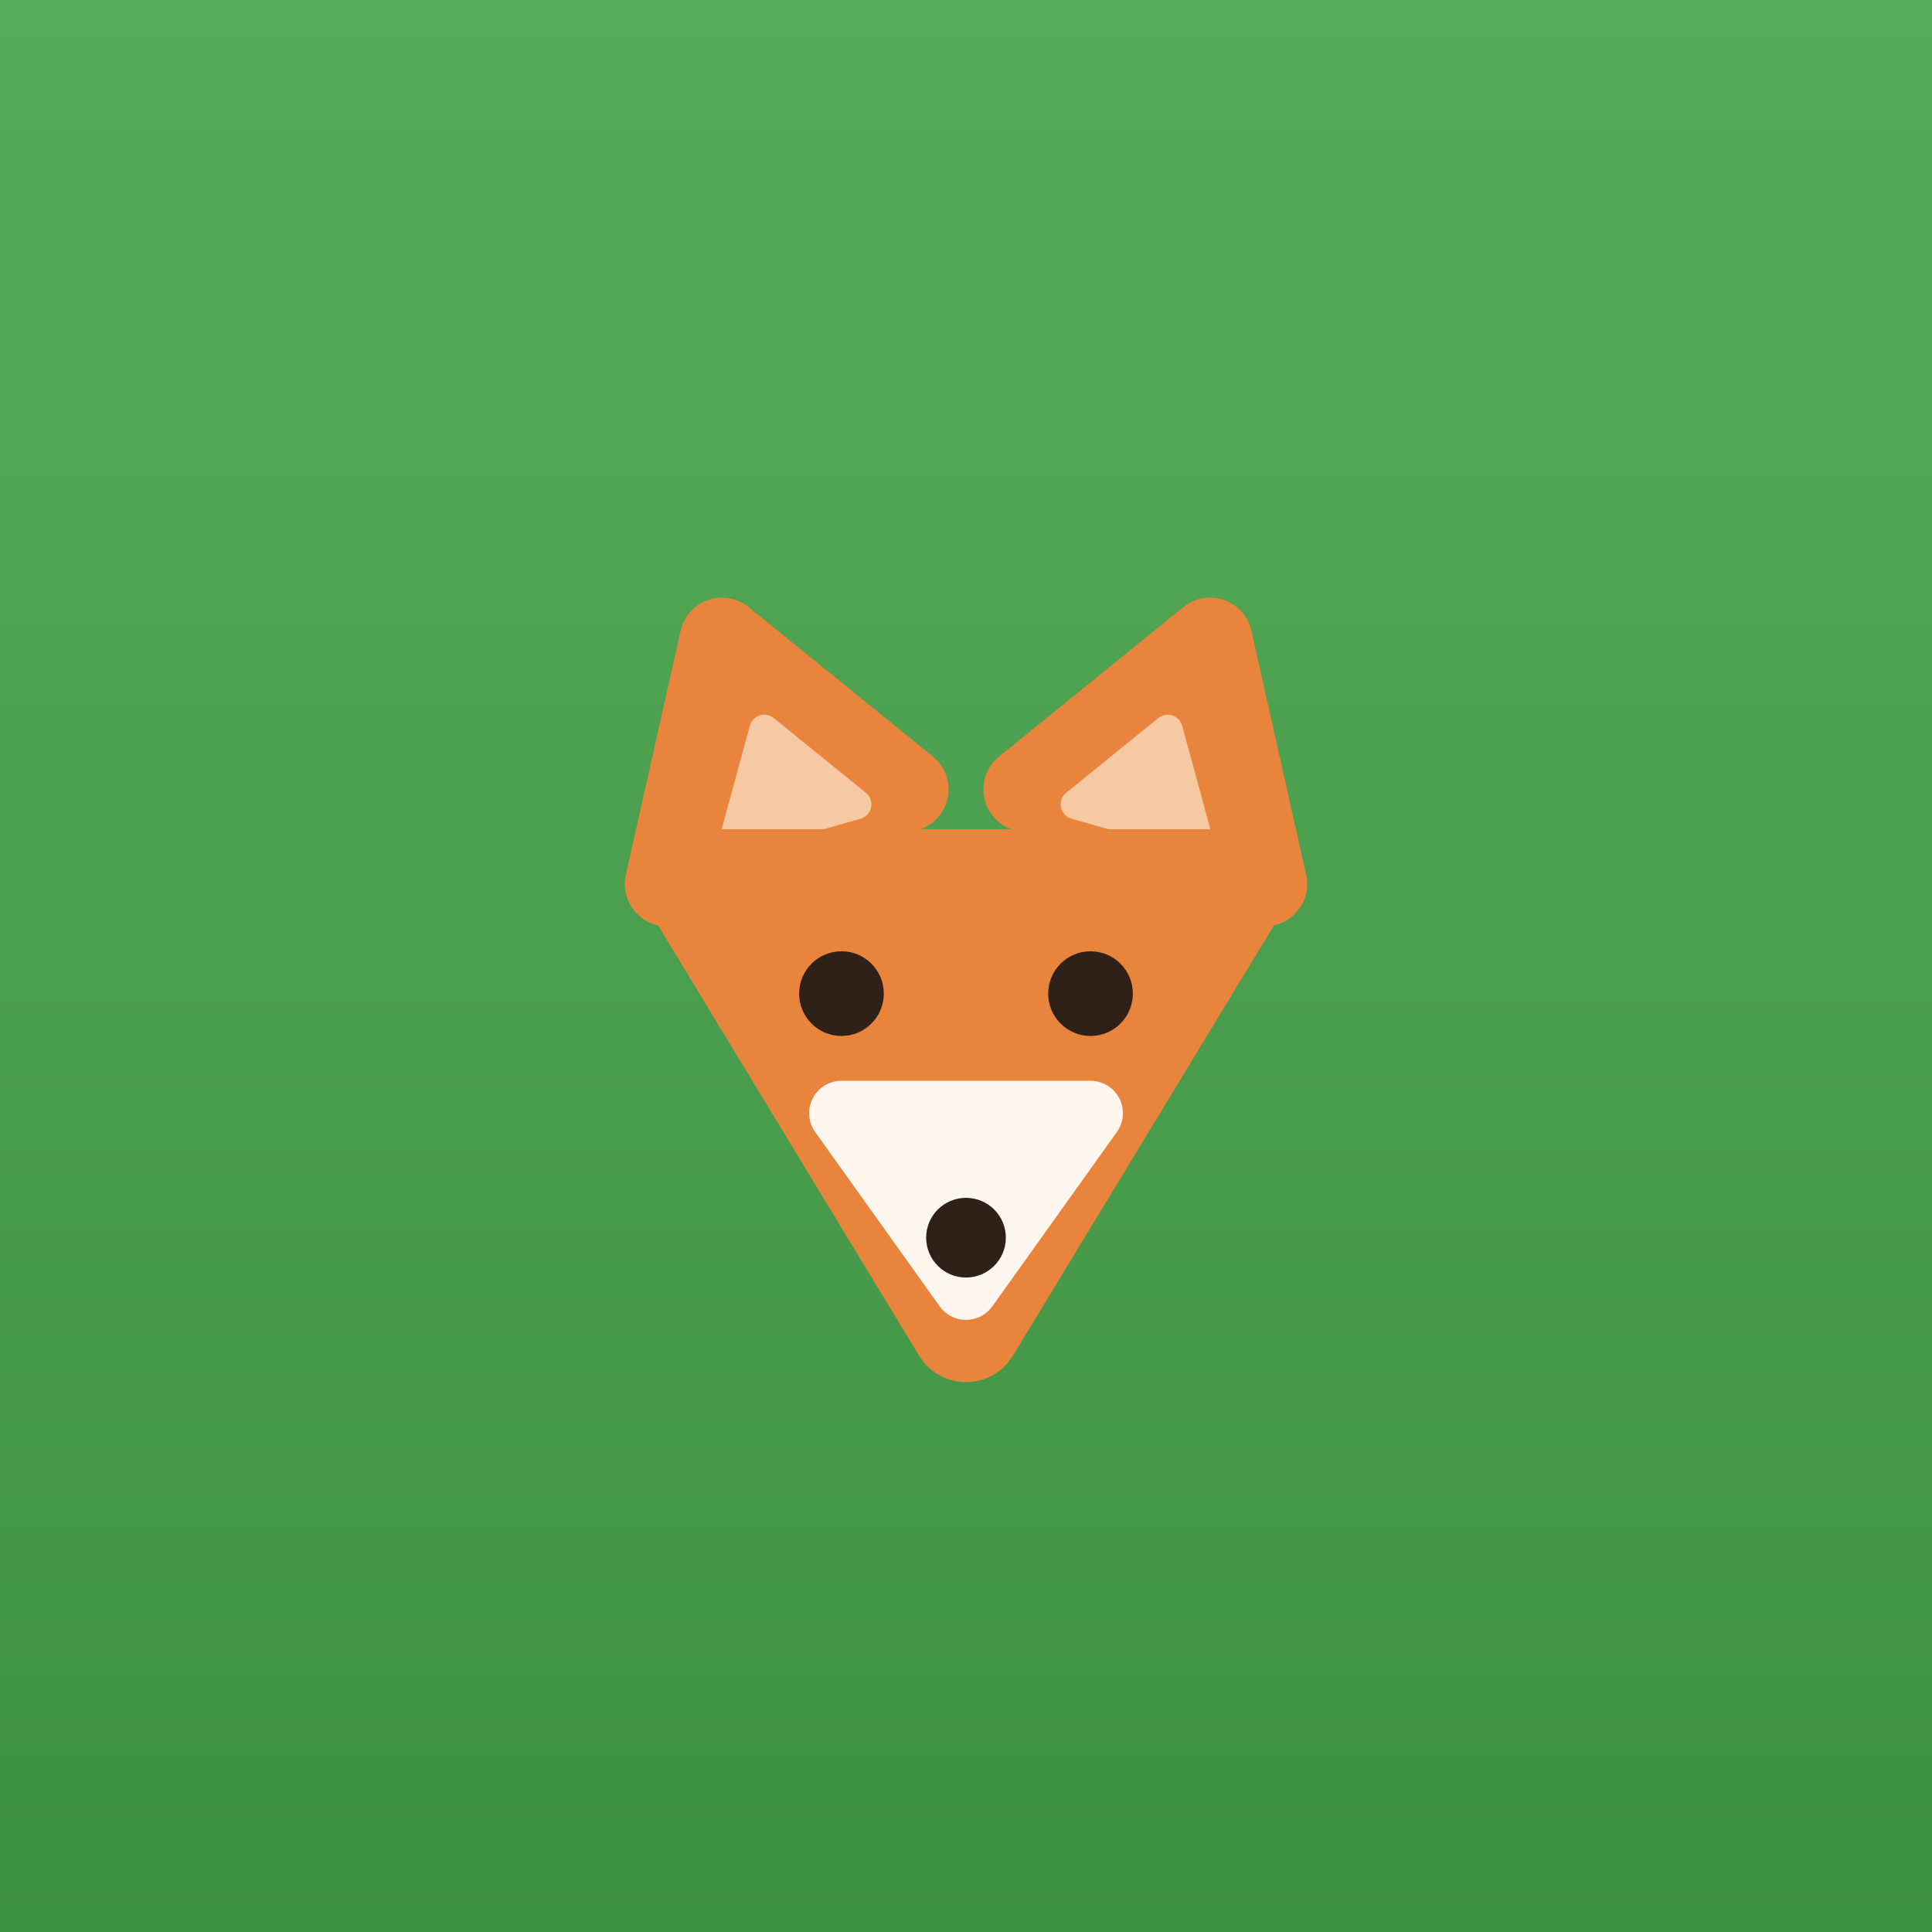
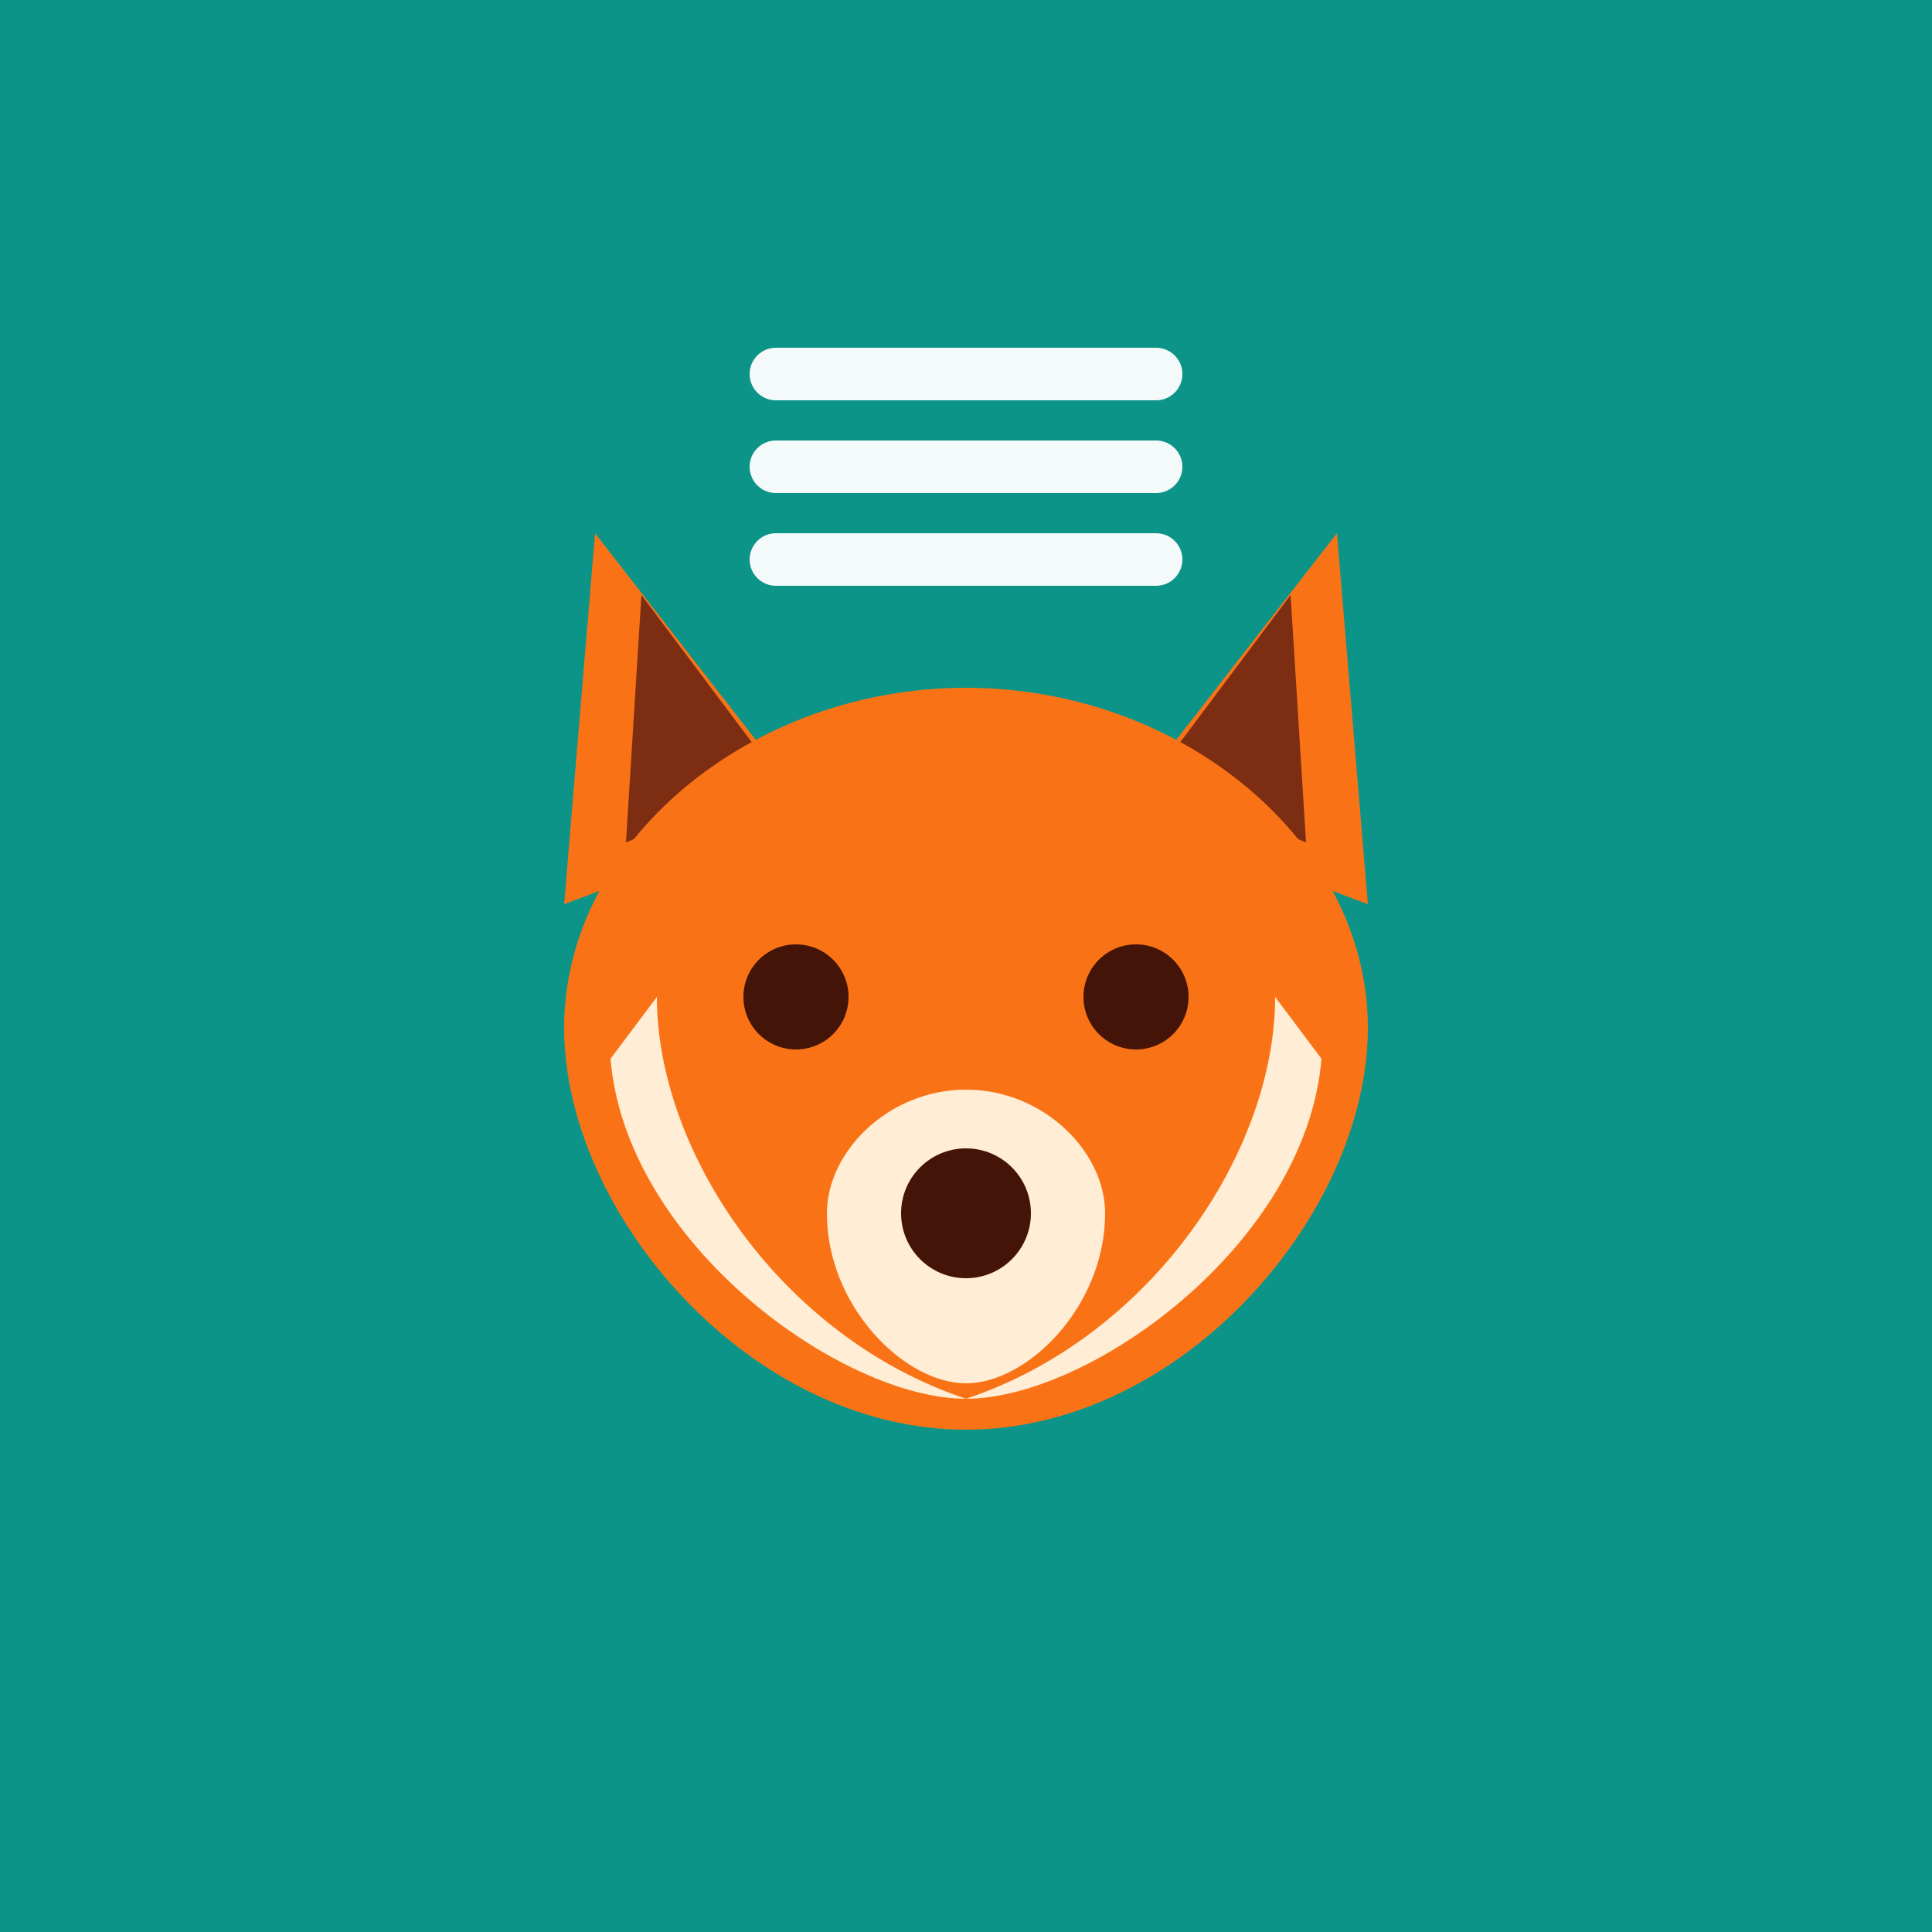
- <svg xmlns="http://www.w3.org/2000/svg" viewBox="0 0 512 512" role="img" aria-label="Foxi">
-   <defs>
-     <linearGradient id="grund" x1="0" y1="0" x2="0" y2="1">
-       <stop offset="0" stop-color="#57ab58" />
-       <stop offset="1" stop-color="#3f9142" />
-     </linearGradient>
-   </defs>
-   <rect width="512" height="512" fill="url(#grund)" />
-   <g transform="translate(256 262) scale(0.66) translate(-256 -256)" stroke-linejoin="round" stroke-linecap="round">
-     <path d="M136 214 L158 116 L232 176 Z" fill="#e8843c" stroke="#e8843c" stroke-width="34" />
-     <path d="M376 214 L354 116 L280 176 Z" fill="#e8843c" stroke="#e8843c" stroke-width="34" />
-     <path d="M163 196 L175 152 L212 182 Z" fill="#f6c9a2" stroke="#f6c9a2" stroke-width="12" />
-     <path d="M349 196 L337 152 L300 182 Z" fill="#f6c9a2" stroke="#f6c9a2" stroke-width="12" />
-     <path d="M148 214 L364 214 L256 392 Z" fill="#e8843c" stroke="#e8843c" stroke-width="44" />
-     <path d="M206 306 L306 306 L256 376 Z" fill="#fdf6ee" stroke="#fdf6ee" stroke-width="26" />
-     <circle cx="206" cy="258" r="17" fill="#2f2118" />
-     <circle cx="306" cy="258" r="17" fill="#2f2118" />
-     <circle cx="256" cy="356" r="16" fill="#2f2118" />
+ <svg xmlns="http://www.w3.org/2000/svg" viewBox="0 0 100 100" role="img" aria-label="Foxi Einkaufsliste">
+   <rect width="100" height="100" fill="#0d9488" />
+   <g transform="translate(10 10) scale(0.8)">
+     <path d="M26 22 L40 40 L24 46 Z" fill="#f97316" />
+     <path d="M74 22 L60 40 L76 46 Z" fill="#f97316" />
+     <path d="M29 26 L38 38 L28 42 Z" fill="#7c2d12" />
+     <path d="M71 26 L62 38 L72 42 Z" fill="#7c2d12" />
+     <path d="M50 32 C64 32 76 42 76 54 C76 66 64 80 50 80 C36 80 24 66 24 54 C24 42 36 32 50 32 Z" fill="#f97316" />
+     <path d="M30 52 C30 62 38 74 50 78 C42 78 28 68 27 56 Z" fill="#ffedd5" />
+     <path d="M70 52 C70 62 62 74 50 78 C58 78 72 68 73 56 Z" fill="#ffedd5" />
+     <path d="M50 58 C55 58 59 62 59 66 C59 72 54 77 50 77 C46 77 41 72 41 66 C41 62 45 58 50 58 Z" fill="#ffedd5" />
+     <circle cx="50" cy="66" r="4.2" fill="#431407" />
+     <circle cx="39" cy="52" r="3.4" fill="#431407" />
+     <circle cx="61" cy="52" r="3.4" fill="#431407" />
+     <g fill="#ffffff" opacity="0.95">
+       <rect x="36" y="10" width="28" height="3.4" rx="1.7" />
+       <rect x="36" y="16" width="28" height="3.4" rx="1.7" />
+       <rect x="36" y="22" width="28" height="3.4" rx="1.7" />
+     </g>
  </g>
</svg>
